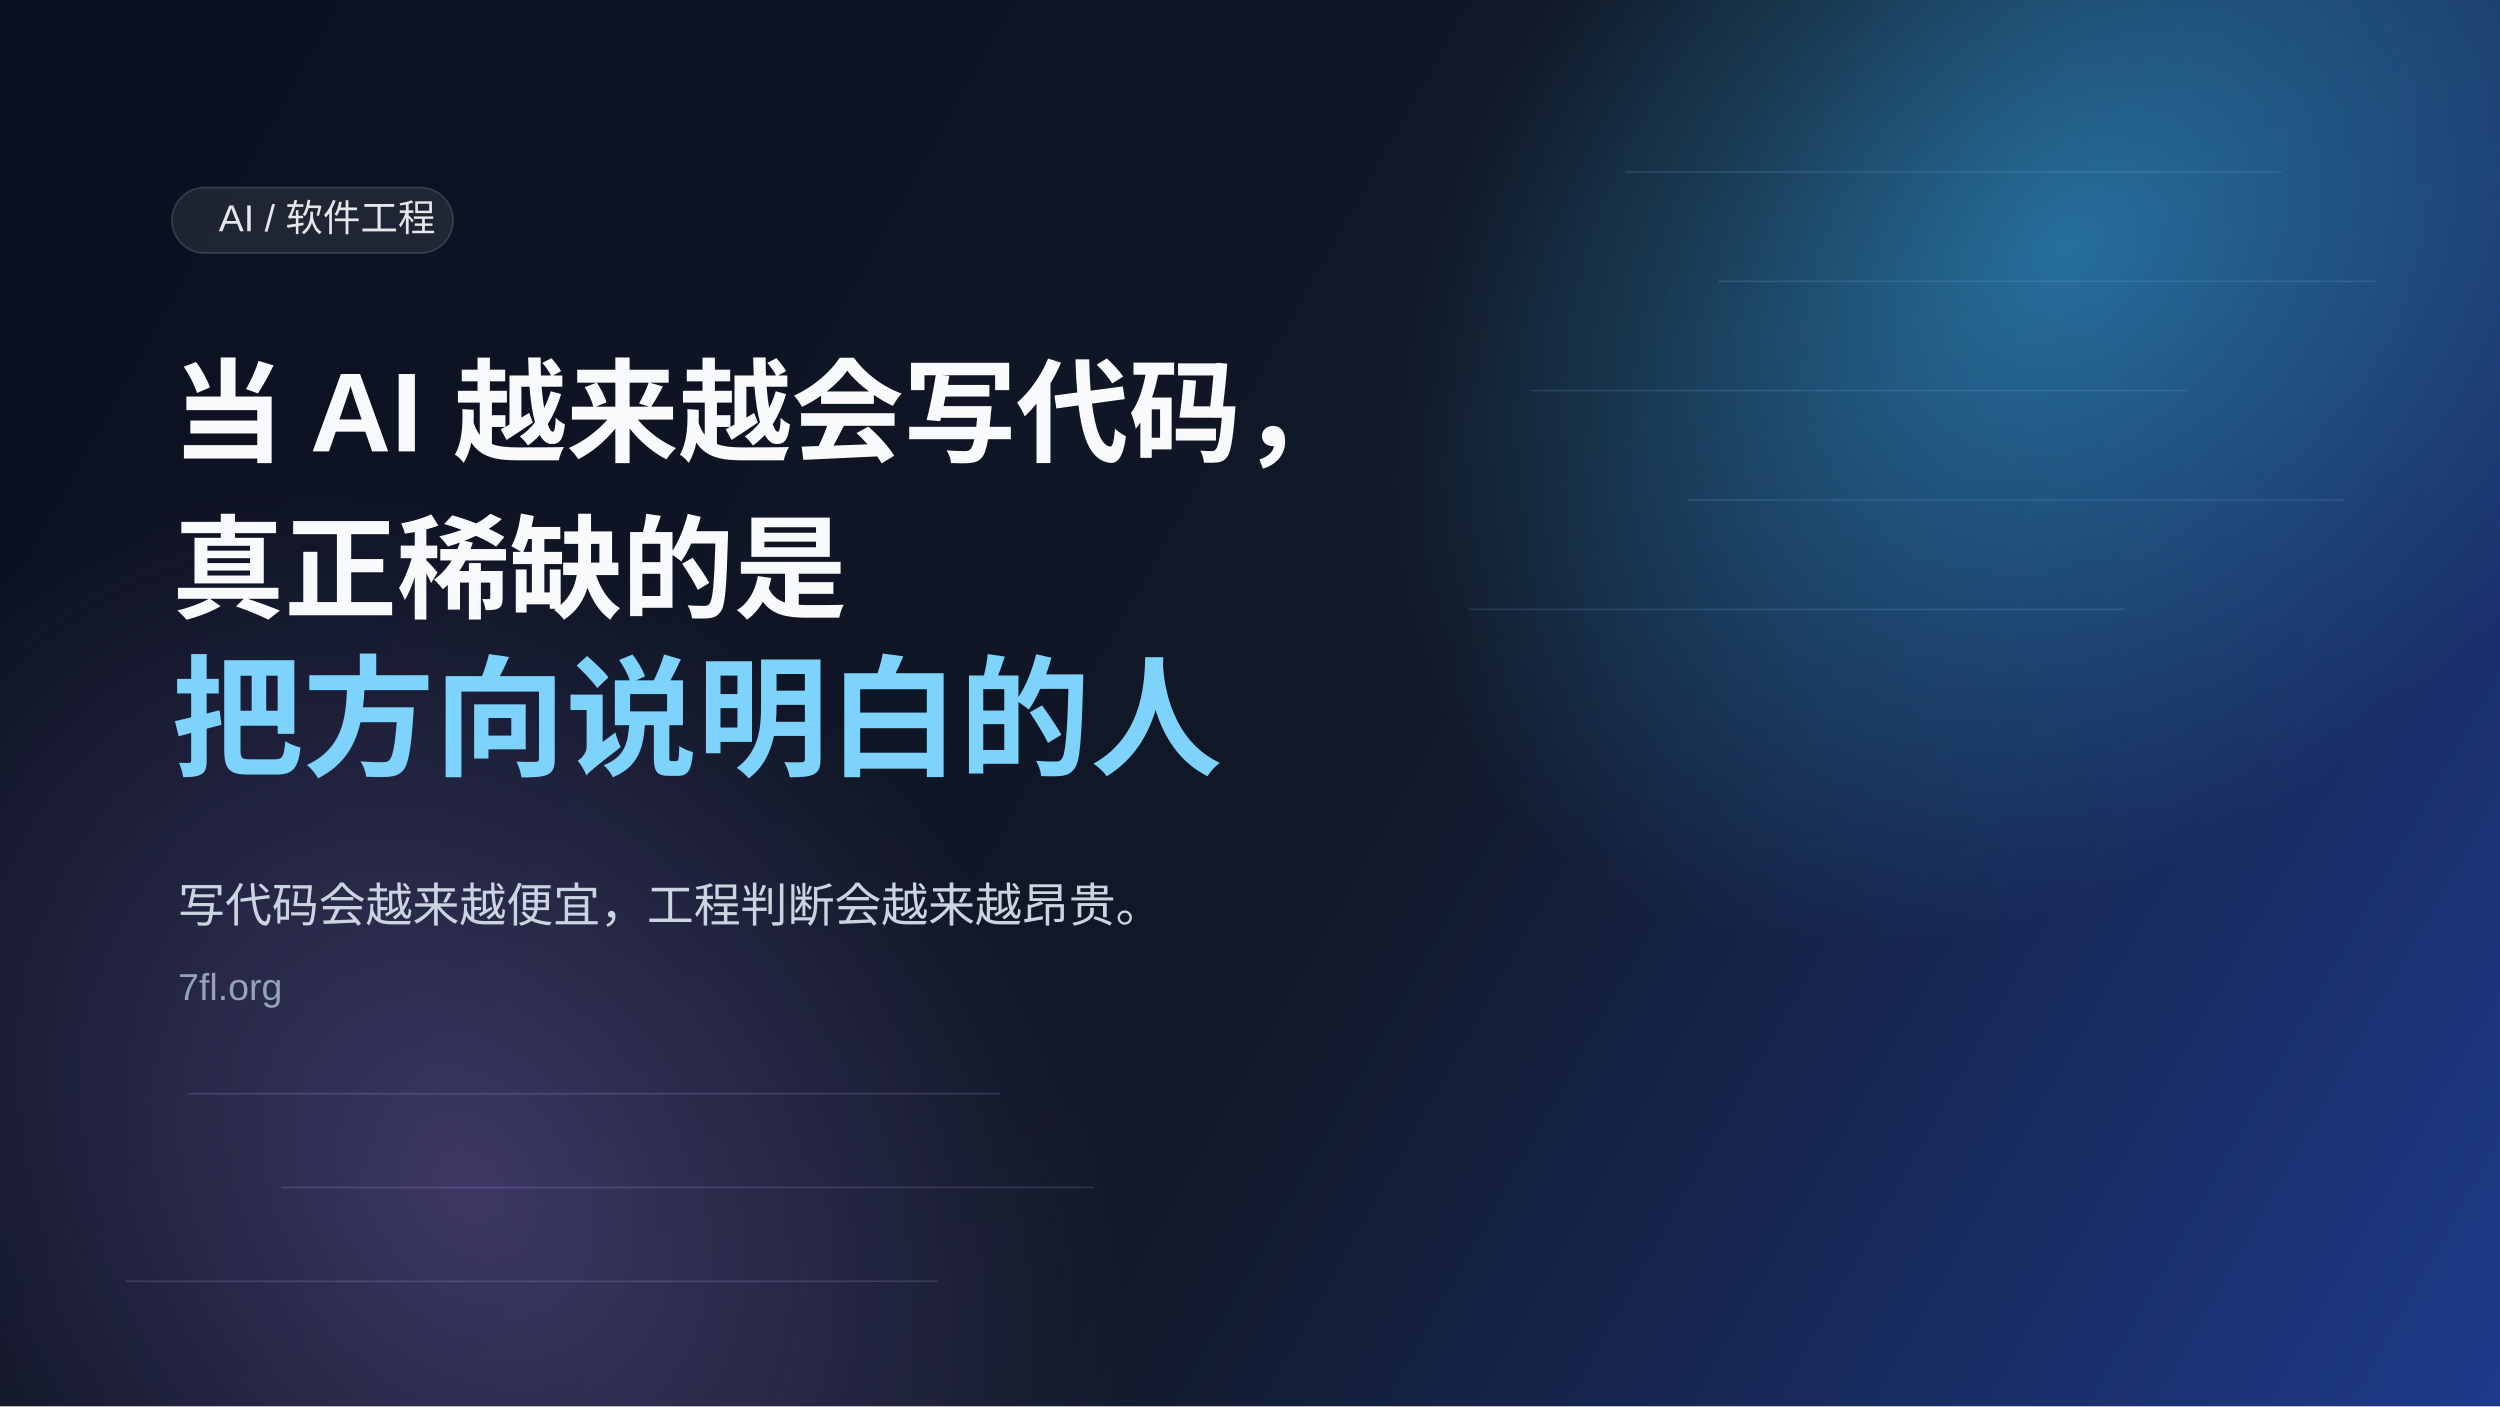
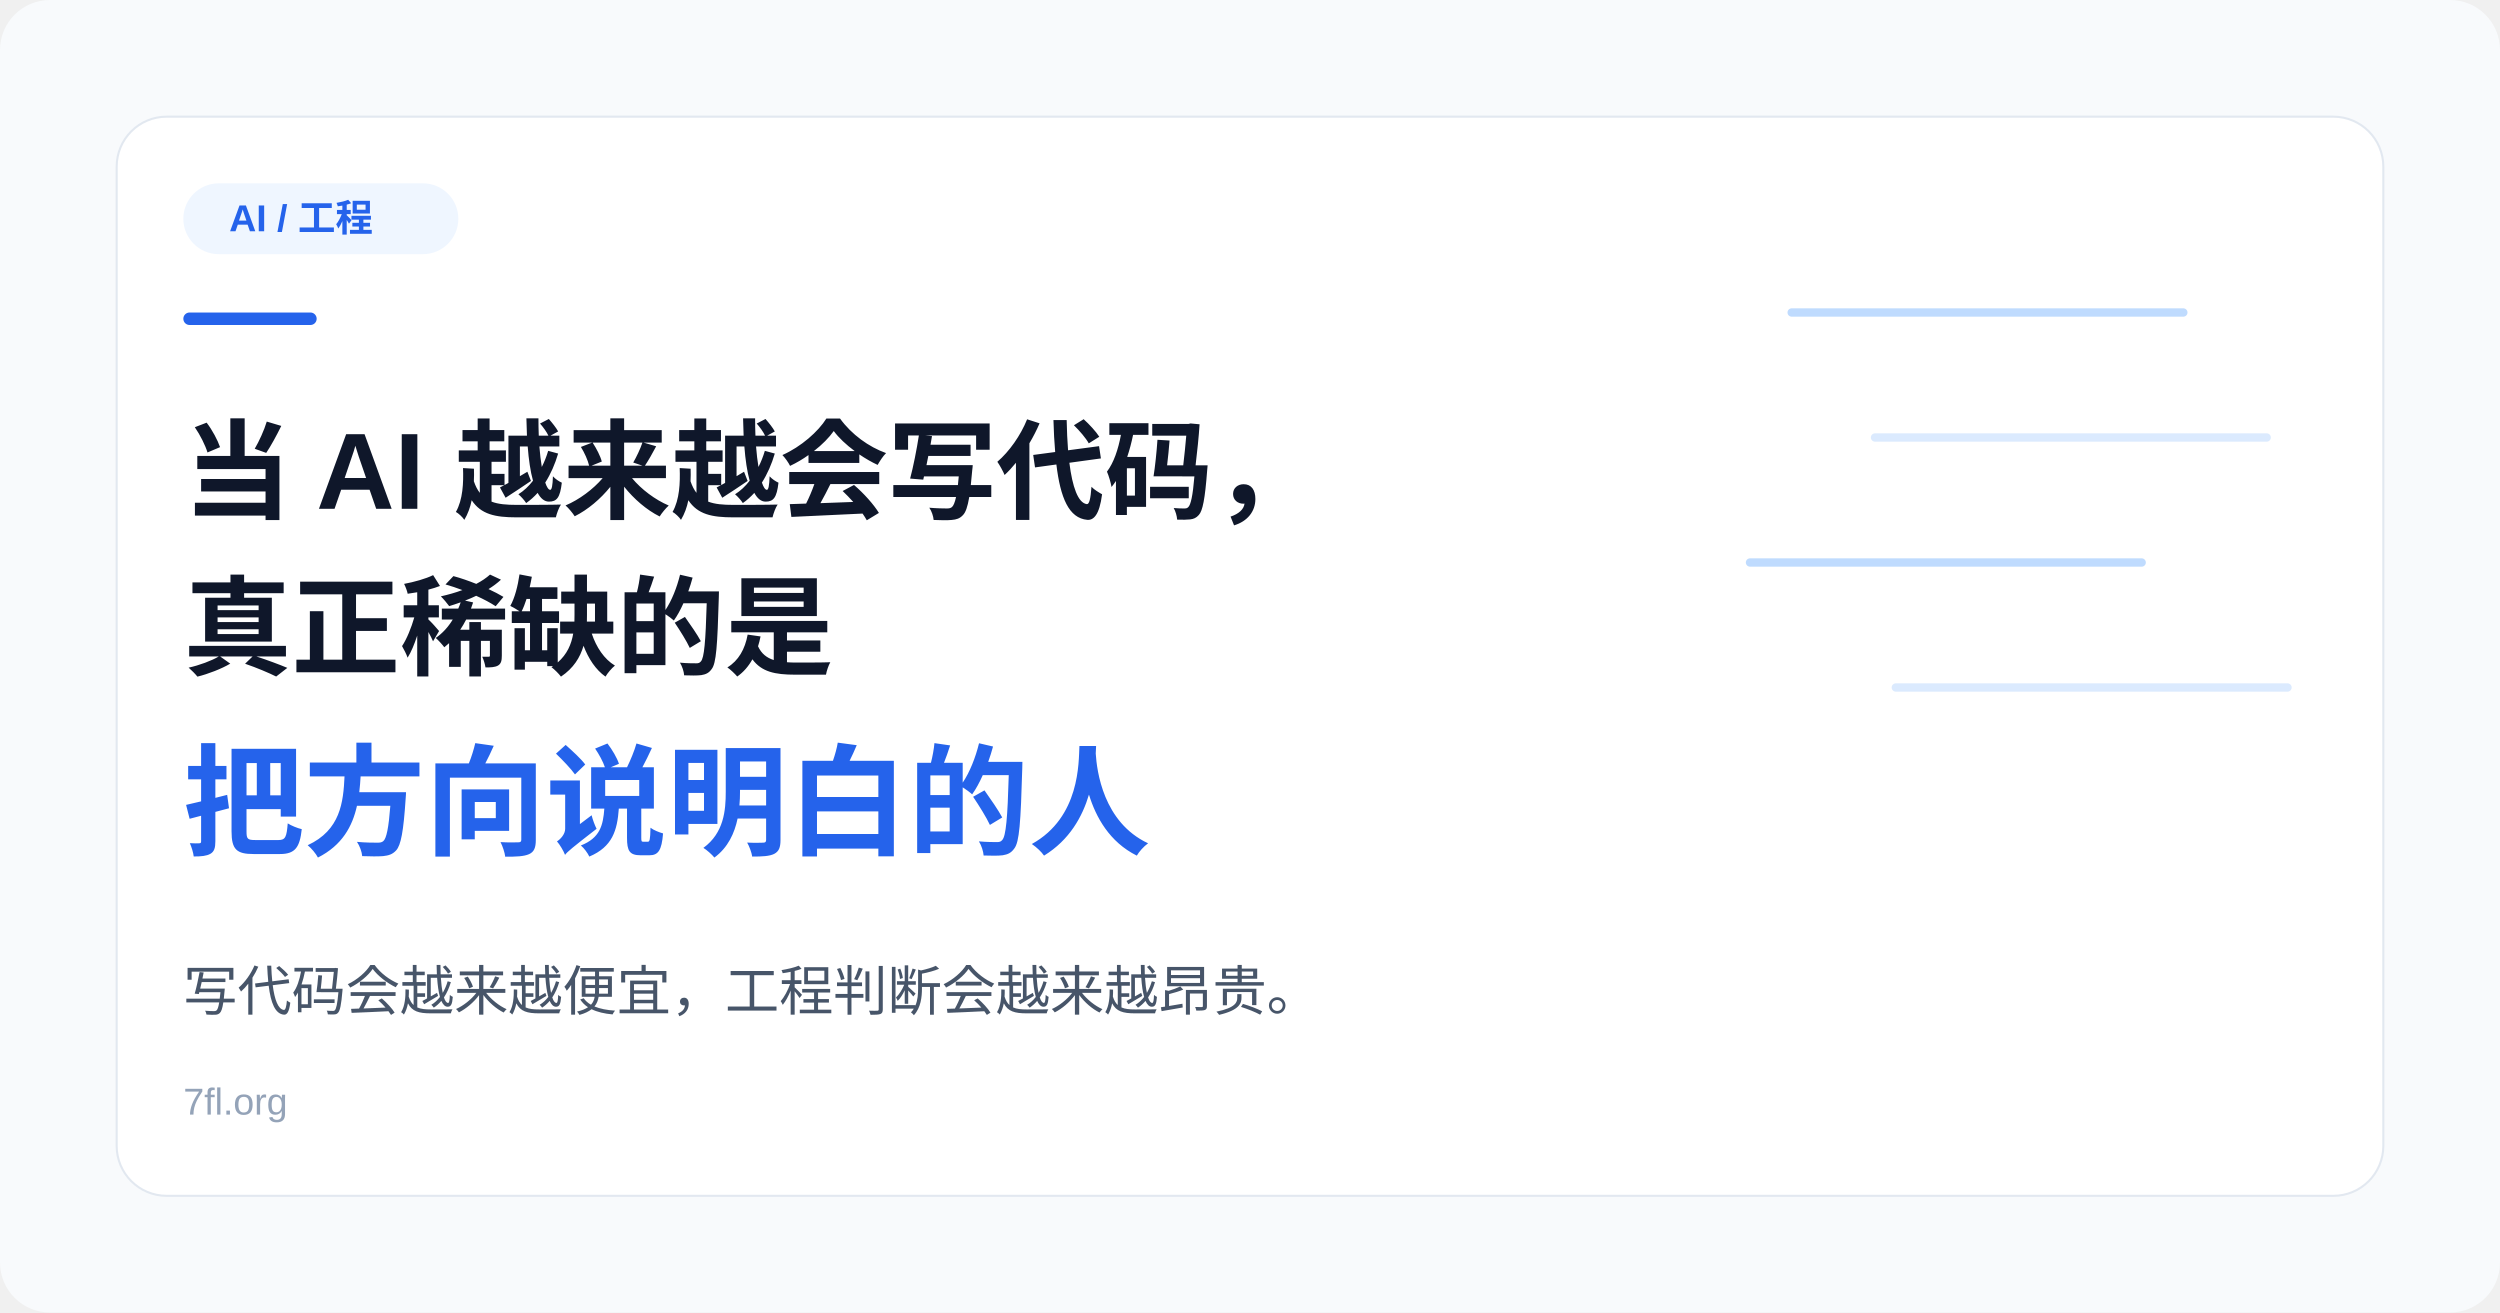
- <svg xmlns="http://www.w3.org/2000/svg" width="1600" height="900" viewBox="0 0 1600 900" fill="none">
-   <defs>
-     <linearGradient id="bg" x1="0" y1="0" x2="1600" y2="900" gradientUnits="userSpaceOnUse">
-       <stop stop-color="#0B1020" />
-       <stop offset="0.55" stop-color="#111827" />
-       <stop offset="1" stop-color="#1E3A8A" />
-     </linearGradient>
-     <radialGradient id="glow" cx="0" cy="0" r="1" gradientUnits="userSpaceOnUse" gradientTransform="translate(1320 160) rotate(132.96) scale(506.281 365.195)">
-       <stop stop-color="#38BDF8" stop-opacity="0.5" />
-       <stop offset="1" stop-color="#38BDF8" stop-opacity="0" />
-     </radialGradient>
-     <radialGradient id="glow2" cx="0" cy="0" r="1" gradientUnits="userSpaceOnUse" gradientTransform="translate(300 760) rotate(52.1) scale(496.844 377.816)">
-       <stop stop-color="#A78BFA" stop-opacity="0.3" />
-       <stop offset="1" stop-color="#A78BFA" stop-opacity="0" />
-     </radialGradient>
-   </defs>
-   <rect width="1600" height="900" fill="url(#bg)" />
-   <rect width="1600" height="900" fill="url(#glow)" />
-   <rect width="1600" height="900" fill="url(#glow2)" />
-   <g opacity="0.16" stroke="#93C5FD">
-     <path d="M1040 110H1460" />
-     <path d="M1100 180H1520" />
-     <path d="M980 250H1400" />
-     <path d="M1080 320H1500" />
-     <path d="M940 390H1360" />
-   </g>
-   <g opacity="0.18" stroke="#C4B5FD">
-     <path d="M120 700H640" />
-     <path d="M180 760H700" />
-     <path d="M80 820H600" />
-   </g>
-   <rect x="110" y="120" width="180" height="42" rx="21" fill="rgba(255,255,255,0.08)" stroke="rgba(255,255,255,0.16)" />
-   <text x="140" y="148" fill="#E5E7EB" font-size="24" font-family="Arial, PingFang SC, Microsoft YaHei, sans-serif">AI / 软件工程</text>
-   <text x="110" y="290" fill="#F9FAFB" font-size="72" font-weight="700" font-family="Arial, PingFang SC, Microsoft YaHei, sans-serif">当 AI 越来越会写代码，</text>
-   <text x="110" y="390" fill="#F9FAFB" font-size="72" font-weight="700" font-family="Arial, PingFang SC, Microsoft YaHei, sans-serif">真正稀缺的是</text>
-   <text x="110" y="490" fill="#7DD3FC" font-size="84" font-weight="800" font-family="Arial, PingFang SC, Microsoft YaHei, sans-serif">把方向说明白的人</text>
-   <text x="114" y="590" fill="#CBD5E1" font-size="30" font-family="Arial, PingFang SC, Microsoft YaHei, sans-serif">写代码会越来越便宜，工程判断会越来越昂贵。</text>
-   <text x="114" y="640" fill="#94A3B8" font-size="24" font-family="Arial, PingFang SC, Microsoft YaHei, sans-serif">7fl.org</text>
+ <svg xmlns="http://www.w3.org/2000/svg" width="1200" height="630" viewBox="0 0 1200 630" fill="none">
+   <rect width="1200" height="630" rx="24" fill="#F8FAFC" />
+   <rect x="56" y="56" width="1088" height="518" rx="24" fill="#FFFFFF" stroke="#E2E8F0" />
+   <rect x="88" y="88" width="132" height="34" rx="17" fill="#EFF6FF" />
+   <text x="110" y="111" fill="#2563EB" font-size="18" font-weight="700" font-family="Arial, PingFang SC, Microsoft YaHei, sans-serif">AI / 工程</text>
+   <rect x="88" y="150" width="64" height="6" rx="3" fill="#2563EB" />
+   <text x="88" y="245" fill="#0F172A" font-size="52" font-weight="700" font-family="Arial, PingFang SC, Microsoft YaHei, sans-serif">当 AI 越来越会写代码，</text>
+   <text x="88" y="320" fill="#0F172A" font-size="52" font-weight="700" font-family="Arial, PingFang SC, Microsoft YaHei, sans-serif">真正稀缺的是</text>
+   <text x="88" y="406" fill="#2563EB" font-size="58" font-weight="800" font-family="Arial, PingFang SC, Microsoft YaHei, sans-serif">把方向说明白的人</text>
+   <text x="88" y="485" fill="#475569" font-size="26" font-family="Arial, PingFang SC, Microsoft YaHei, sans-serif">写代码会越来越便宜，工程判断会越来越昂贵。</text>
+   <text x="88" y="535" fill="#94A3B8" font-size="18" font-family="Arial, PingFang SC, Microsoft YaHei, sans-serif">7fl.org</text>
+   <path d="M860 150H1048" stroke="#BFDBFE" stroke-width="4" stroke-linecap="round" />
+   <path d="M900 210H1088" stroke="#DBEAFE" stroke-width="4" stroke-linecap="round" />
+   <path d="M840 270H1028" stroke="#BFDBFE" stroke-width="4" stroke-linecap="round" />
+   <path d="M910 330H1098" stroke="#DBEAFE" stroke-width="4" stroke-linecap="round" />
</svg>
